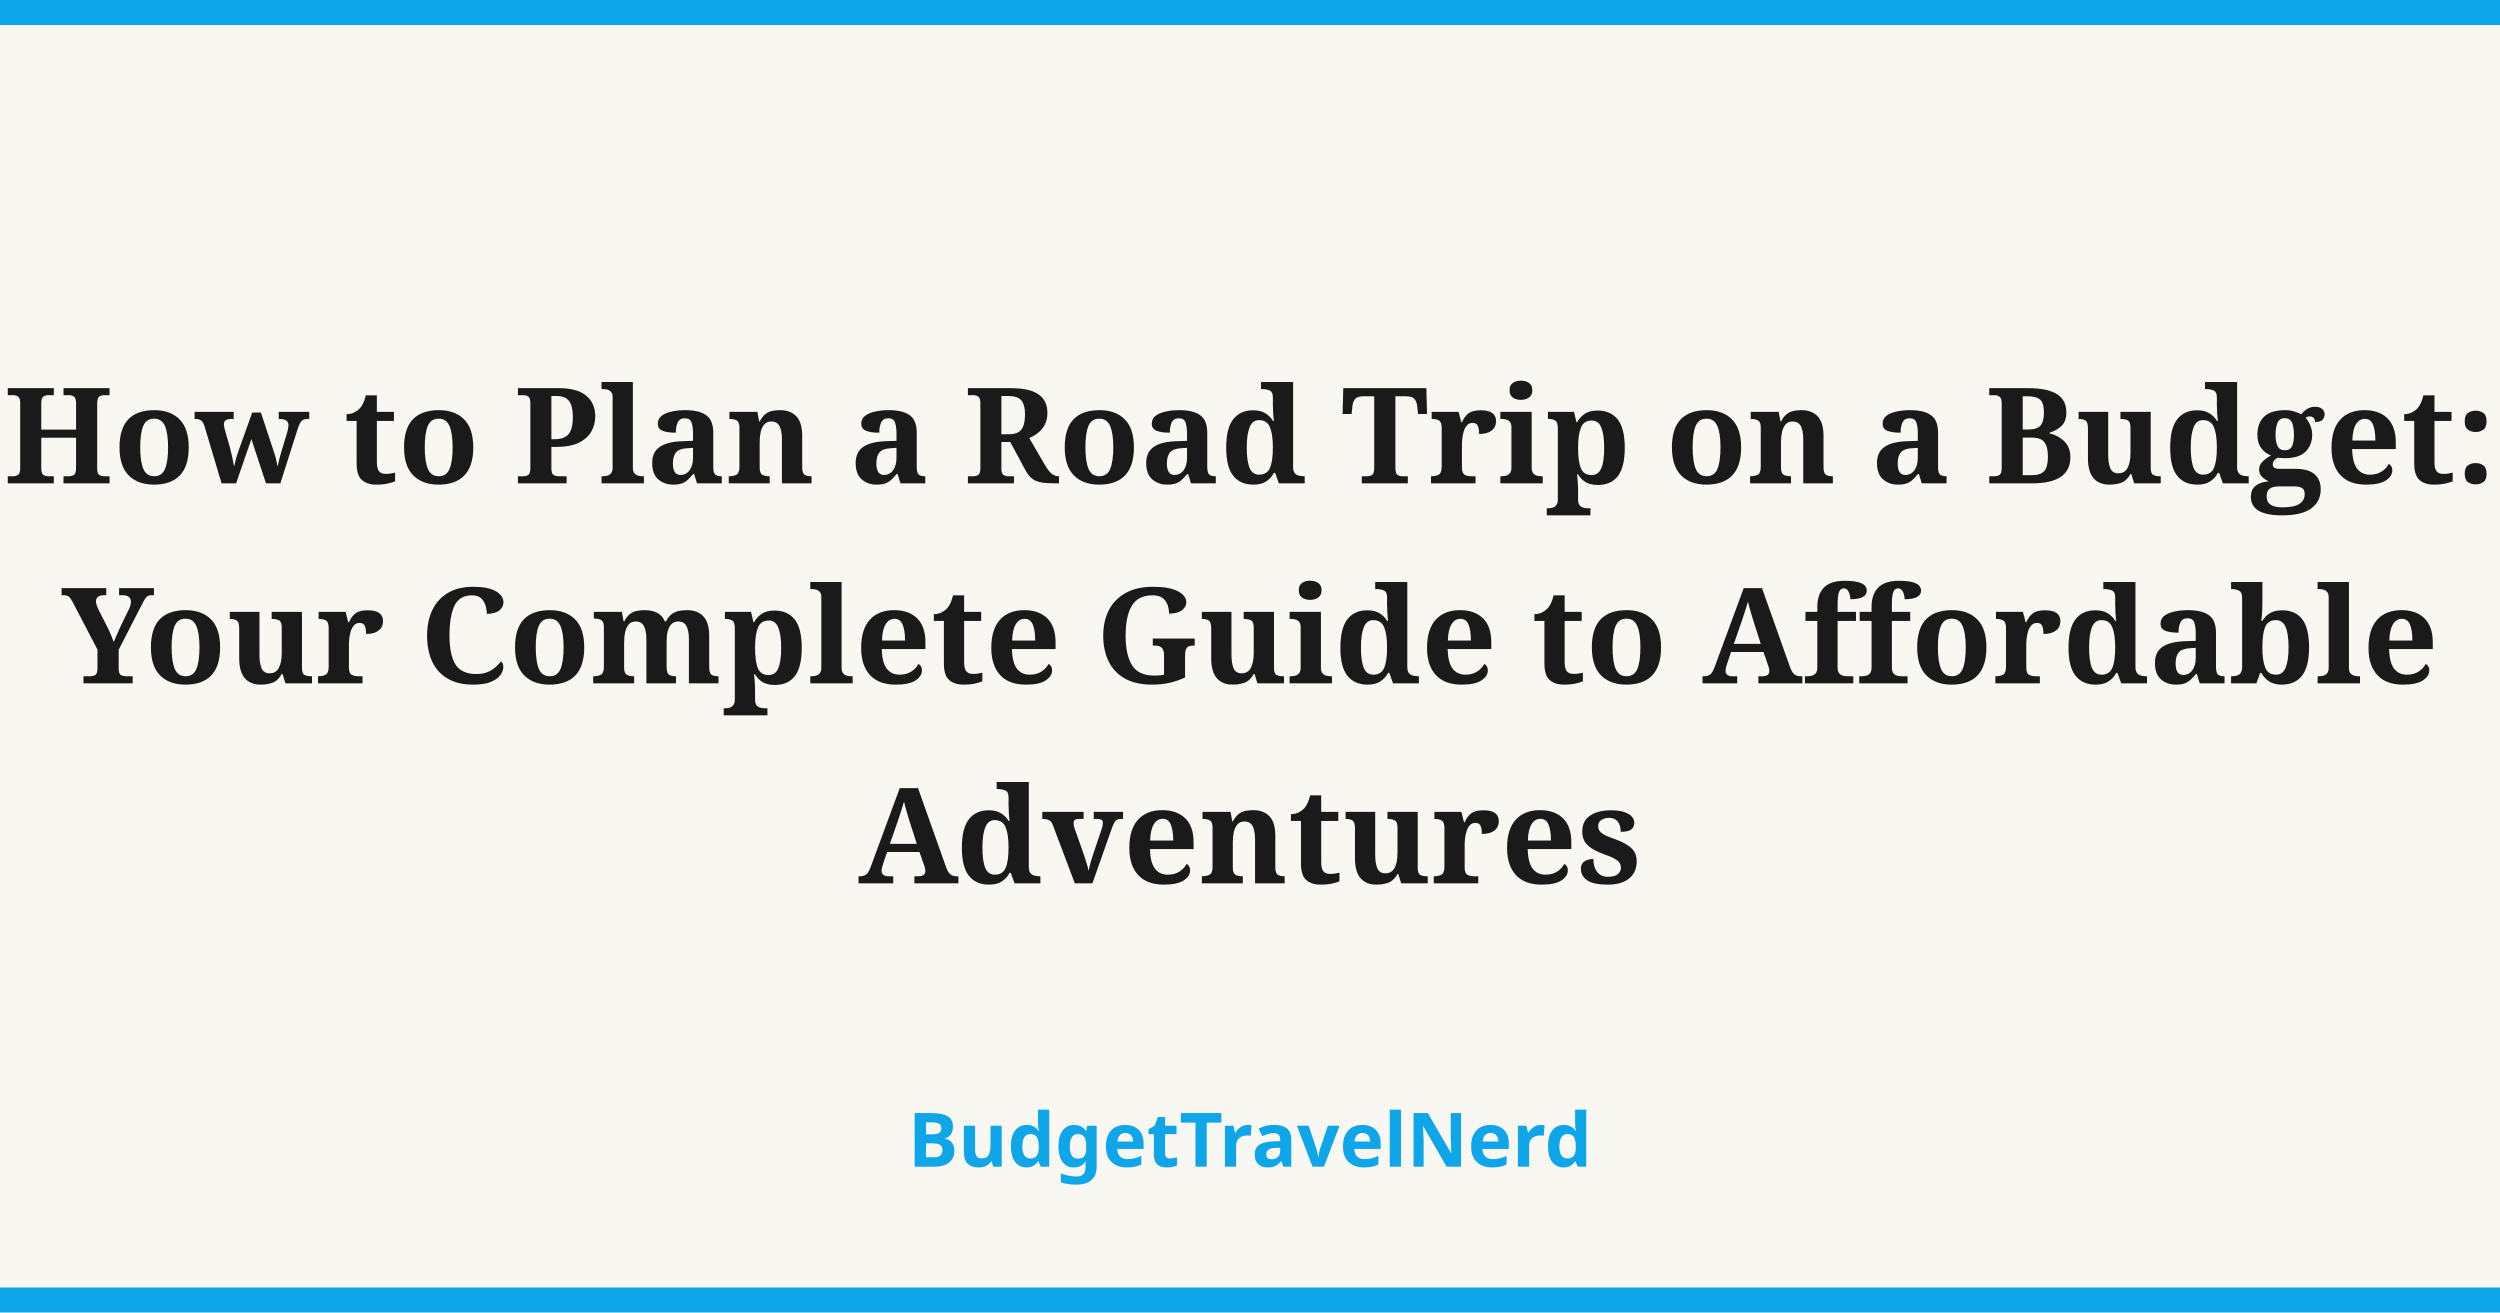
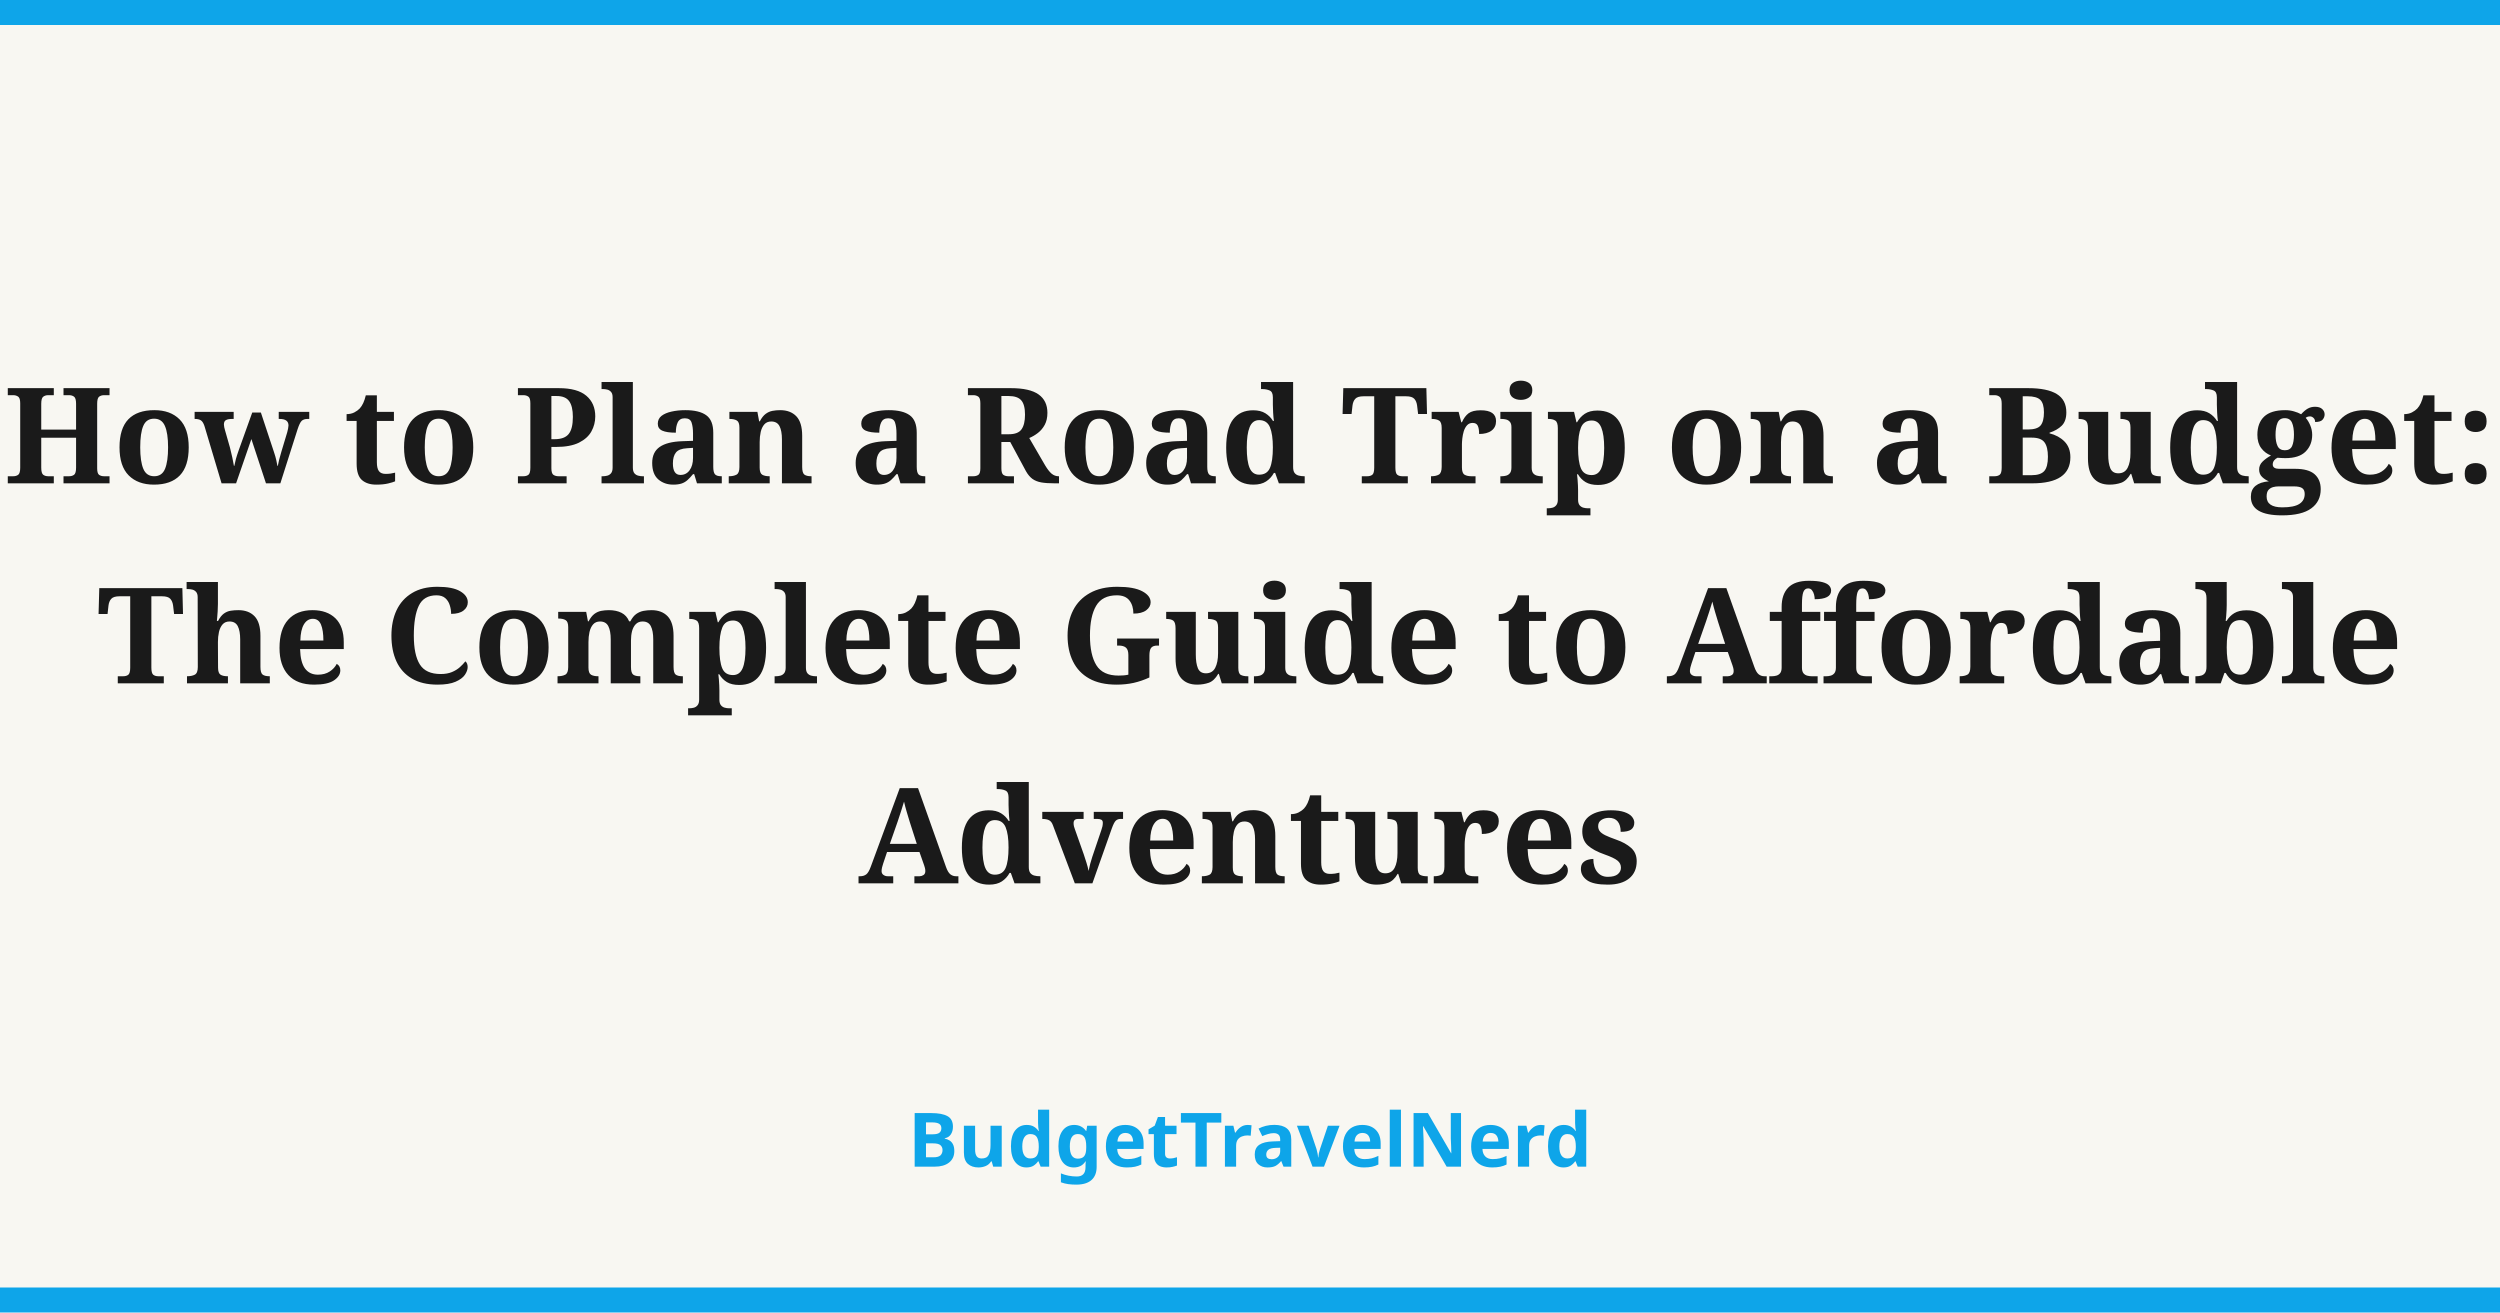
<svg xmlns="http://www.w3.org/2000/svg" width="600" height="315" viewBox="0 0 600 315">
  <rect width="600" height="315" fill="#f8f7f2" />
  <rect width="600" height="6" fill="#0ea5e9" />
  <rect y="309" width="600" height="6" fill="#0ea5e9" />
  <text x="300" y="116" font-family="Georgia,serif" font-size="32" font-weight="bold" fill="#1a1a1a" text-anchor="middle">How to Plan a Road Trip on a Budget:</text>
-   <text x="300" y="164" font-family="Georgia,serif" font-size="32" font-weight="bold" fill="#1a1a1a" text-anchor="middle">Your Complete Guide to Affordable</text>
+   <text x="300" y="164" font-family="Georgia,serif" font-size="32" font-weight="bold" fill="#1a1a1a" text-anchor="middle">The Complete Guide to Affordable</text>
  <text x="300" y="212" font-family="Georgia,serif" font-size="32" font-weight="bold" fill="#1a1a1a" text-anchor="middle">Adventures</text>
  <text x="300" y="280" font-family="sans-serif" font-size="18" fill="#0ea5e9" text-anchor="middle" font-weight="600">BudgetTravelNerd</text>
</svg>
